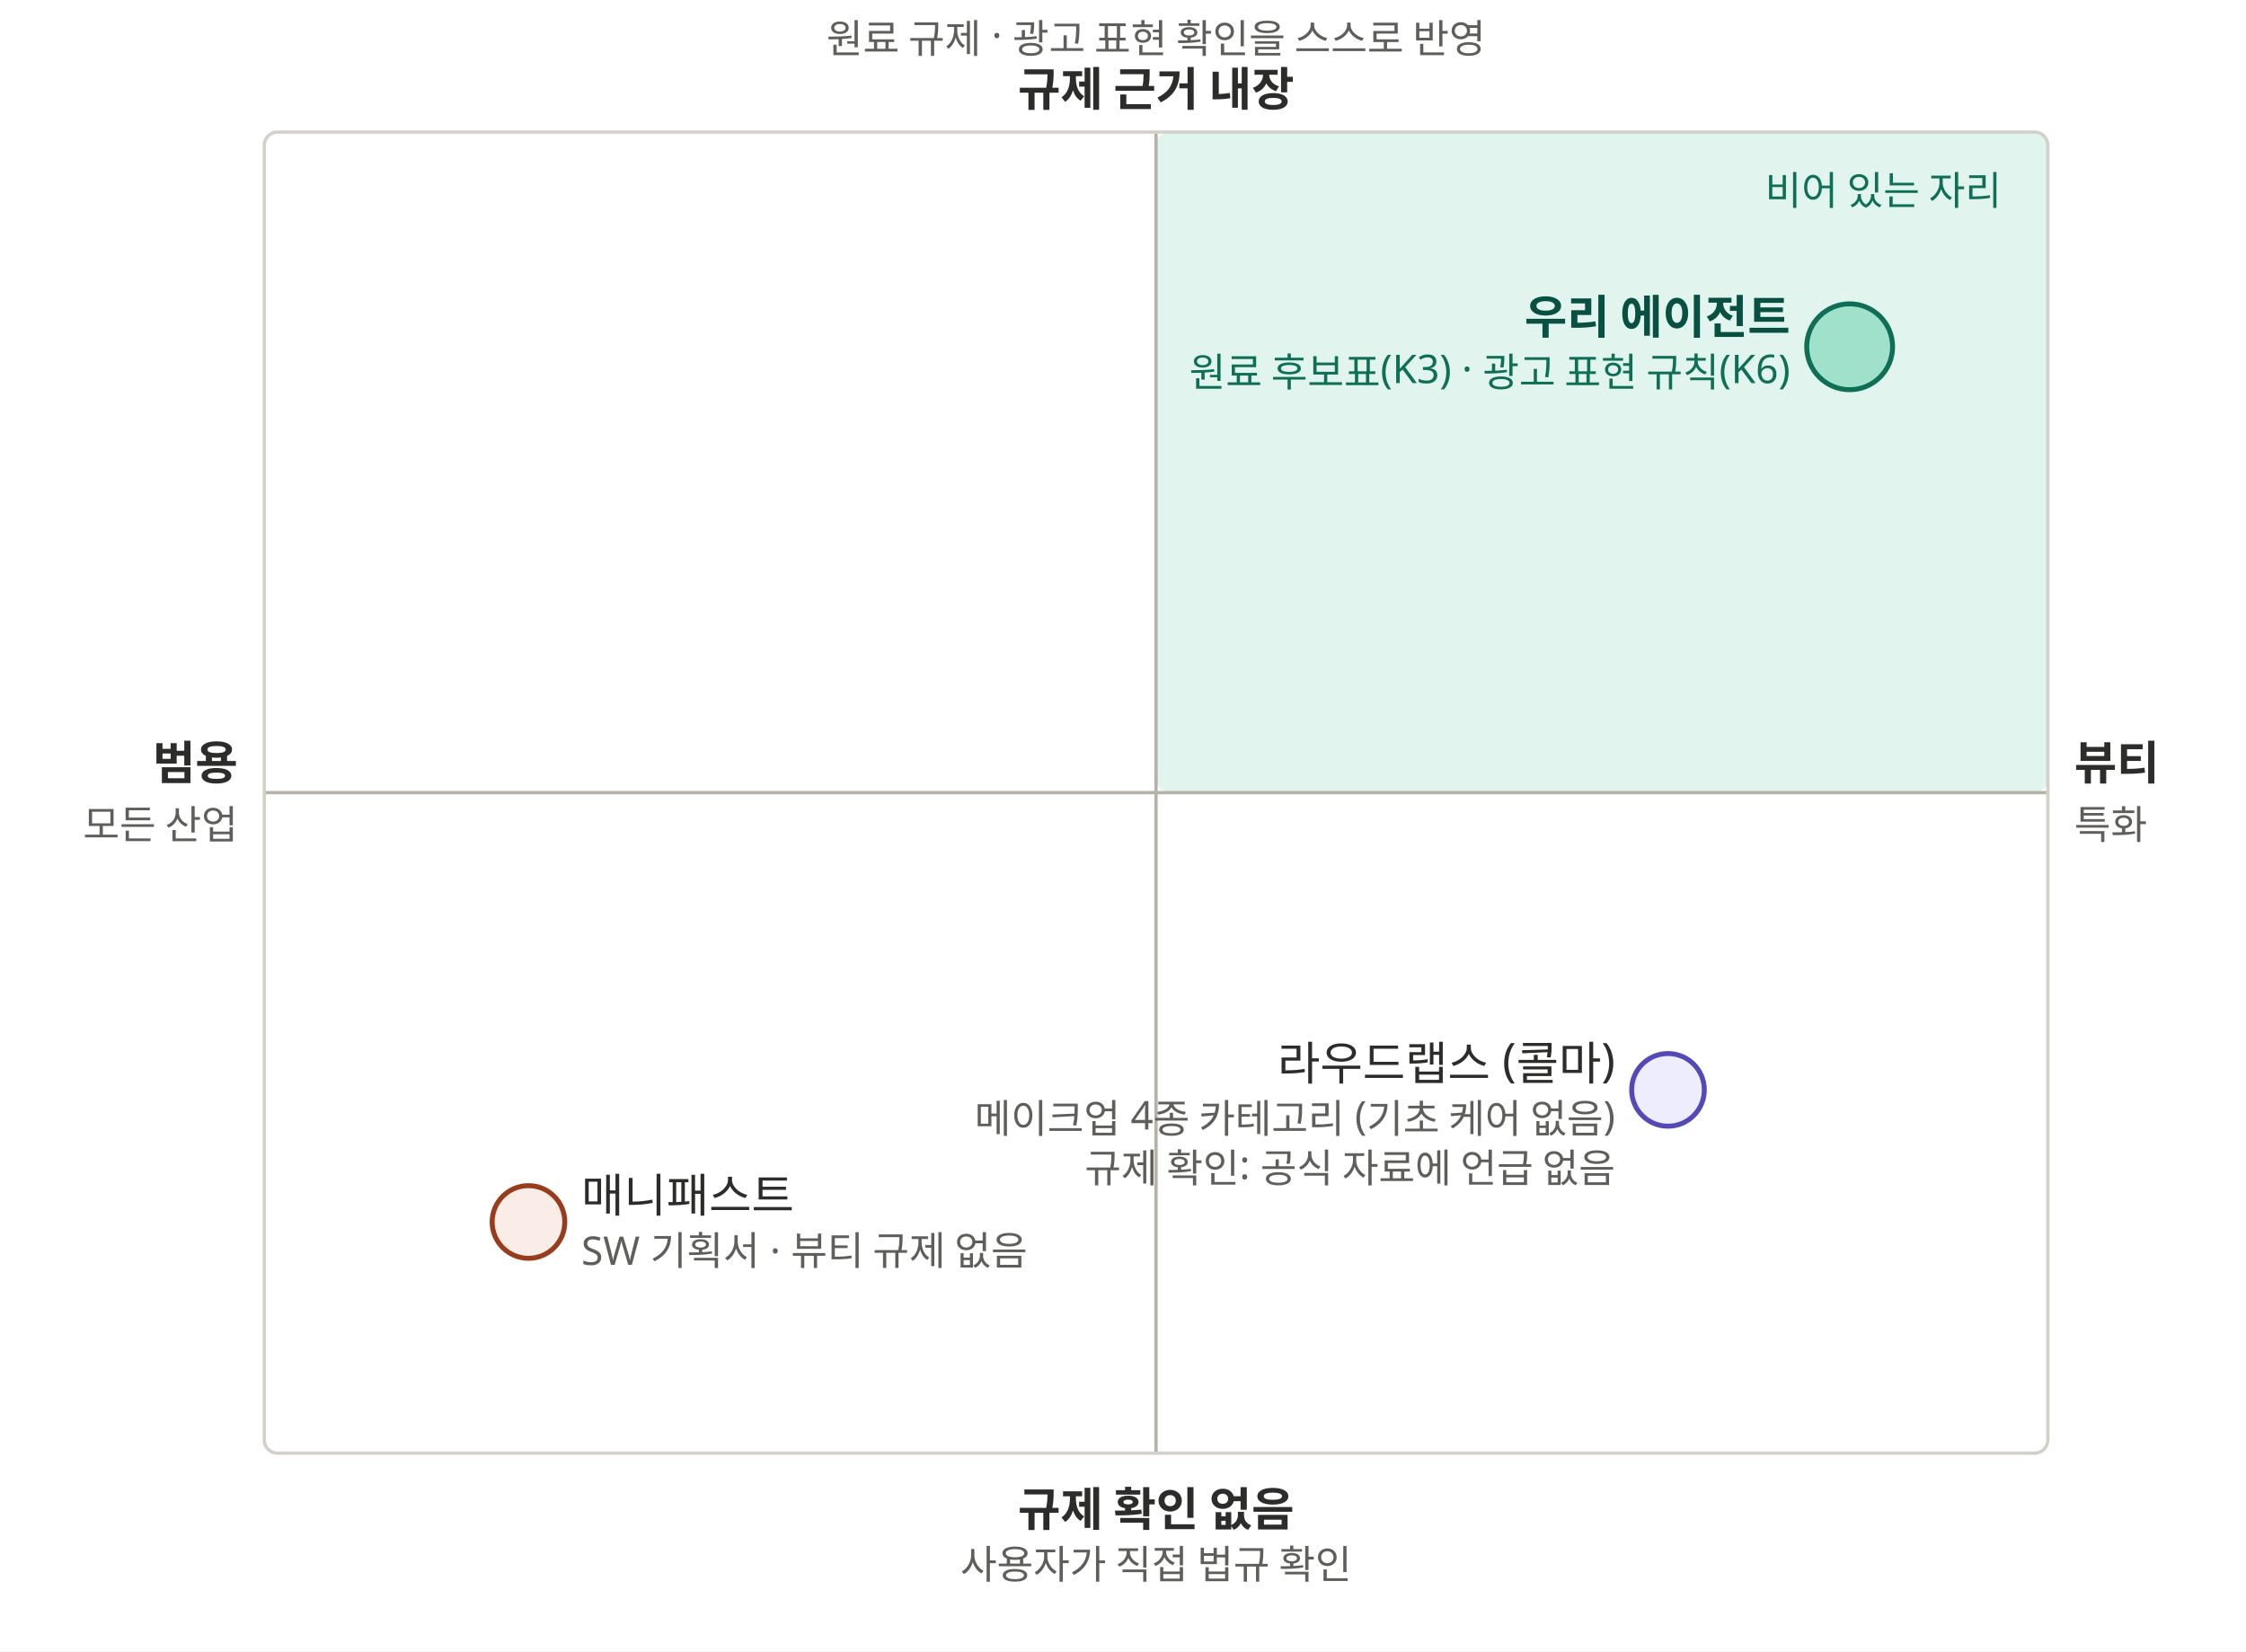
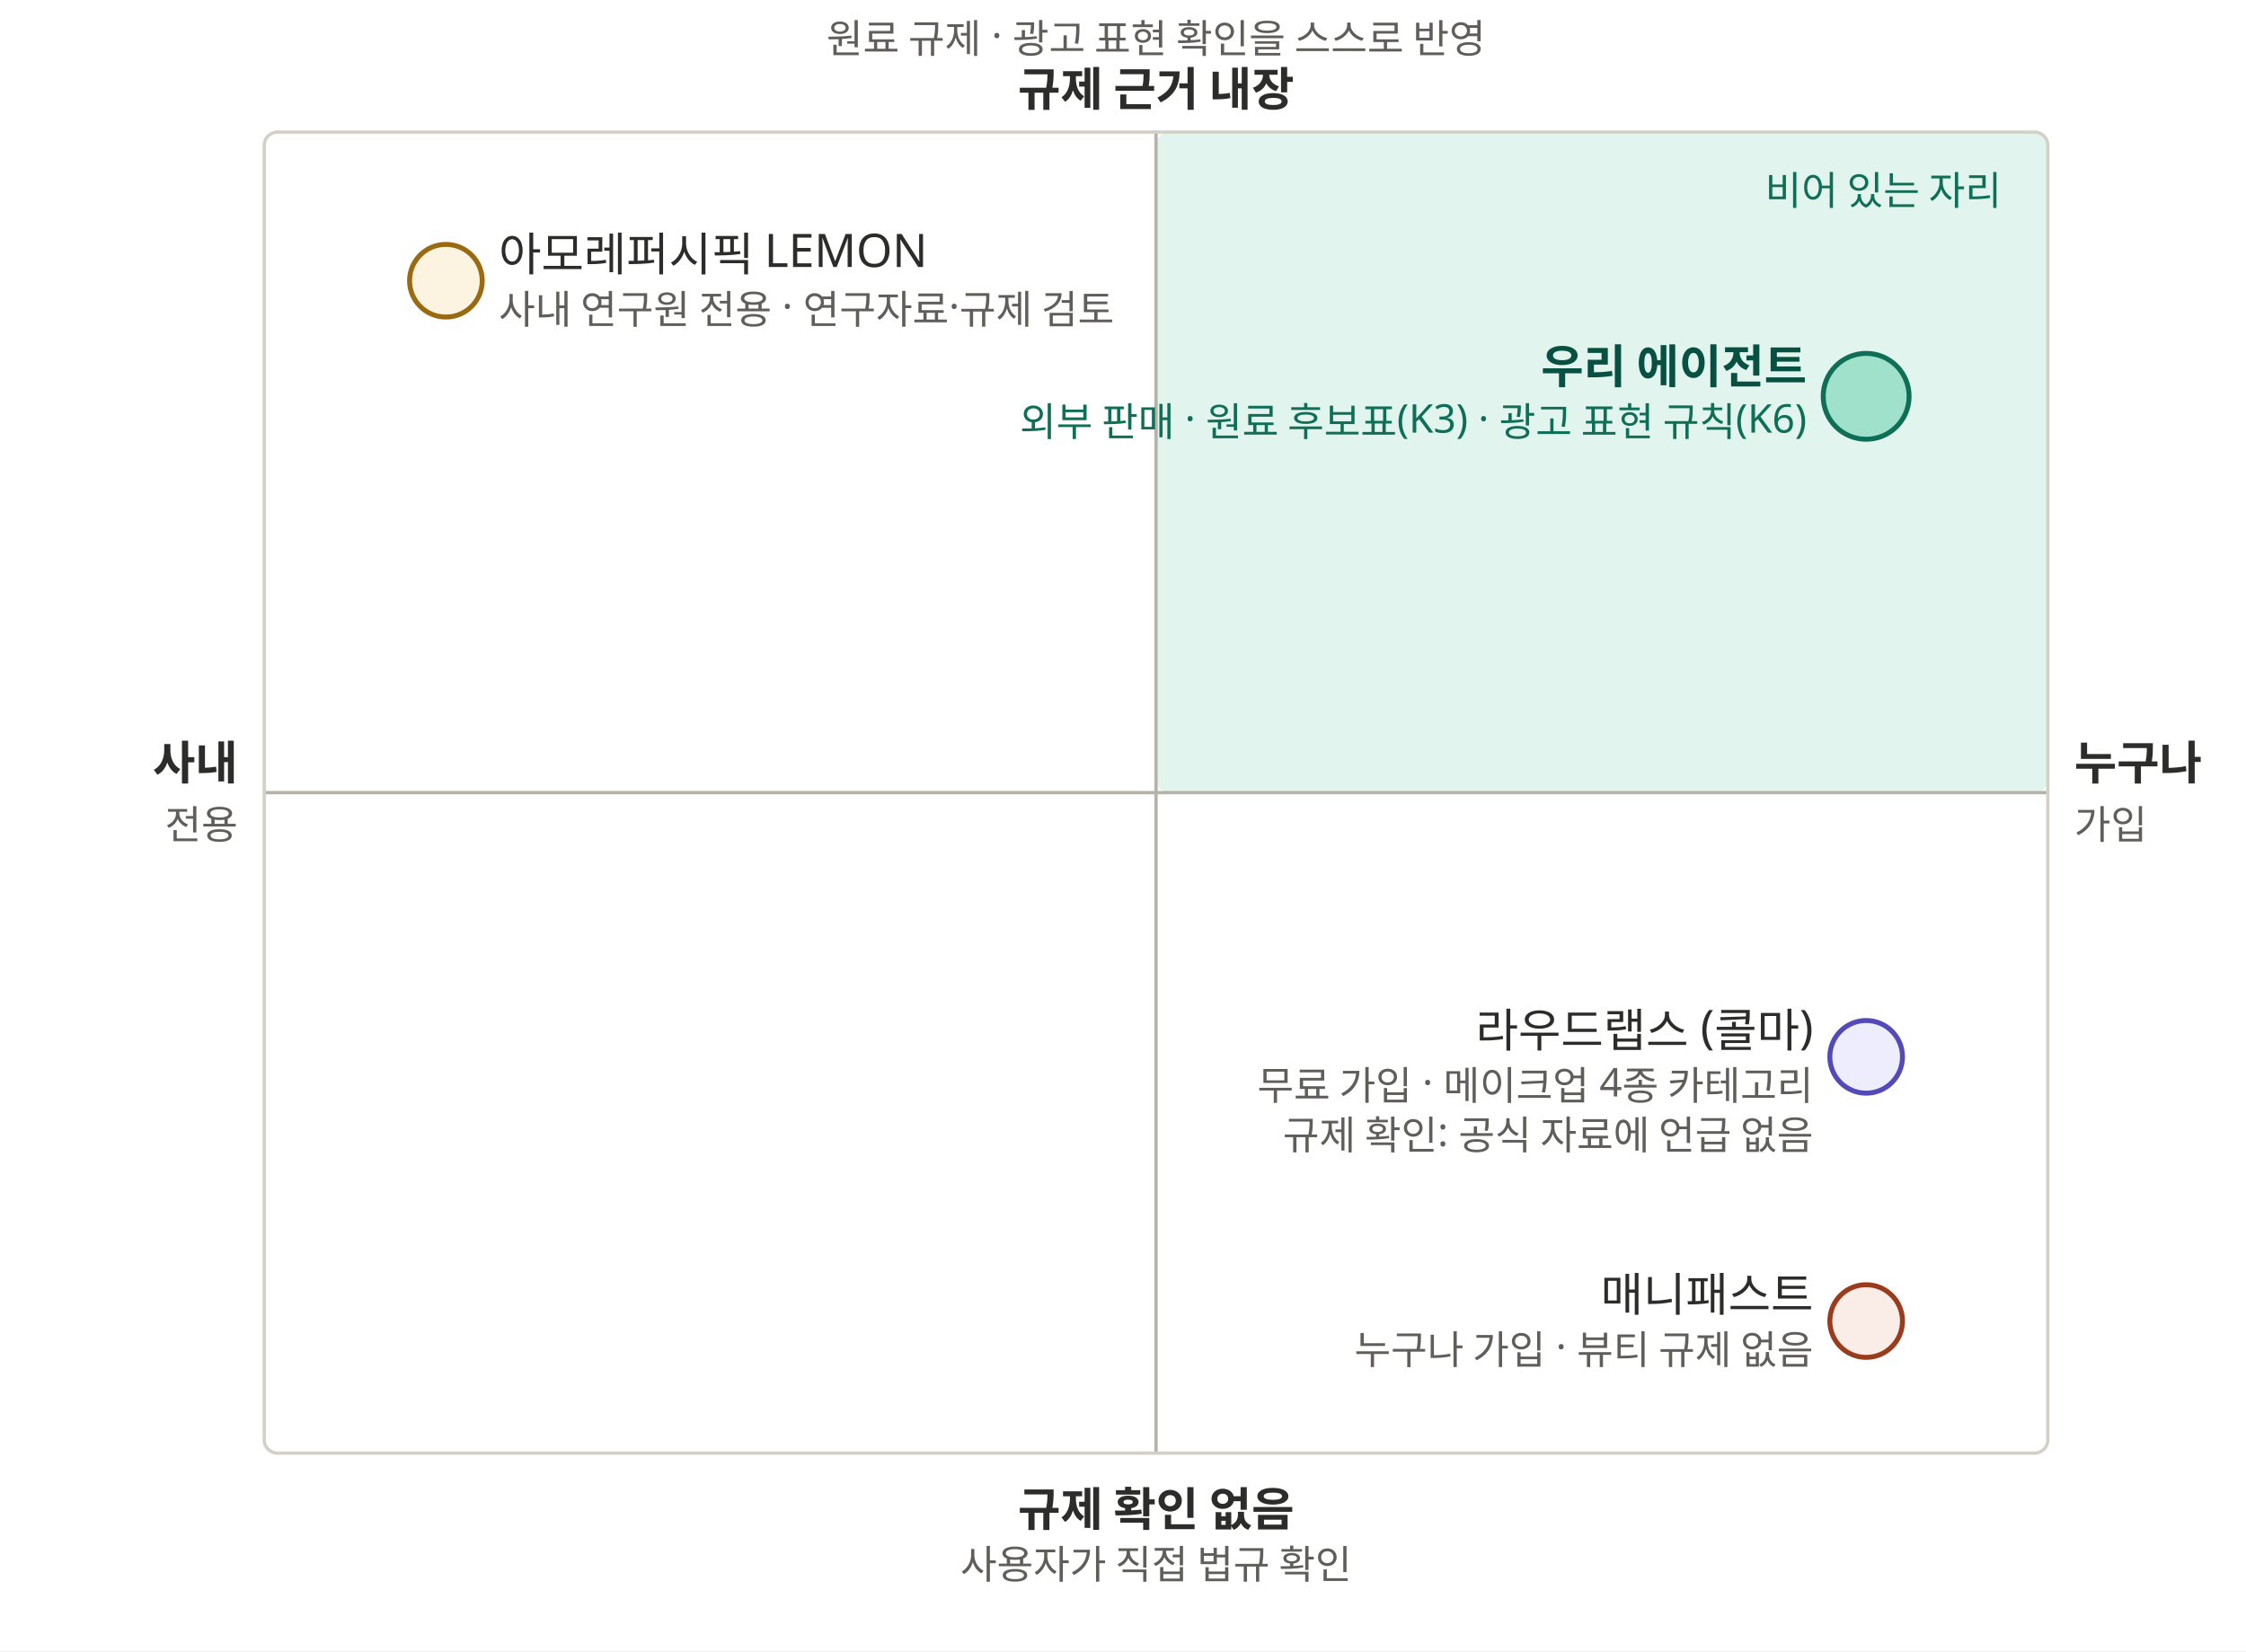
<svg xmlns="http://www.w3.org/2000/svg" viewBox="0 0 680 500" role="img" font-family="'Malgun Gothic','Apple SD Gothic Neo','Noto Sans KR',sans-serif">
  <rect width="680" height="500" fill="#FFFFFF" />
  <rect x="350" y="40" width="270" height="200" fill="#E1F5EE" rx="4" />
  <text x="606" y="62" font-size="12" fill="#0F6E56" text-anchor="end">비어 있는 자리</text>
  <line x1="80" y1="240" x2="620" y2="240" stroke="#B4B2A9" stroke-width="1" />
  <line x1="350" y1="40" x2="350" y2="440" stroke="#B4B2A9" stroke-width="1" />
  <rect x="80" y="40" width="540" height="400" fill="none" stroke="#D3D1C7" stroke-width="1" rx="4" />
  <text x="350" y="16" font-size="12" fill="#5F5E5A" text-anchor="middle">원료 규제 · 광고 표현 확인을 스스로 반영</text>
  <text x="350" y="32" font-size="14" font-weight="bold" fill="#2C2C2A" text-anchor="middle">규제 근거 내장</text>
  <text x="350" y="462" font-size="14" font-weight="bold" fill="#2C2C2A" text-anchor="middle">규제 확인 없음</text>
  <text x="350" y="478" font-size="12" fill="#5F5E5A" text-anchor="middle">사용자가 직접 법규 확인</text>
-   <text x="72" y="236" font-size="14" font-weight="bold" fill="#2C2C2A" text-anchor="end">범용</text>
-   <text x="72" y="254" font-size="12" fill="#5F5E5A" text-anchor="end">모든 산업</text>
-   <text x="628" y="236" font-size="14" font-weight="bold" fill="#2C2C2A">뷰티</text>
-   <text x="628" y="254" font-size="12" fill="#5F5E5A">특화</text>
-   <circle cx="160" cy="370" r="11" fill="#FAECE7" stroke="#993C1D" stroke-width="1.5" />
-   <text x="176" y="367" font-size="14" fill="#2C2C2A">매니패스트</text>
-   <text x="176" y="383" font-size="12" fill="#5F5E5A">SW 기획서 · 뷰티 규제 없음</text>
-   <circle cx="505" cy="330" r="11" fill="#EEEDFE" stroke="#534AB7" stroke-width="1.5" />
-   <text x="489" y="327" font-size="14" fill="#2C2C2A" text-anchor="end">라우드랩스 (콜마)</text>
-   <text x="489" y="343" font-size="12" fill="#5F5E5A" text-anchor="end">메이크업 4종 카테고리 (기초 케어 없음)</text>
-   <text x="489" y="358" font-size="12" fill="#5F5E5A" text-anchor="end">규제 확인: 공식 자료에 언급 없음</text>
-   <circle cx="560" cy="105" r="13" fill="#9FE1CB" stroke="#0F6E56" stroke-width="1.5" />
-   <text x="542" y="101" font-size="14" font-weight="bold" fill="#085041" text-anchor="end">우리 에이전트</text>
-   <text x="542" y="117" font-size="12" fill="#0F6E56" text-anchor="end">원료 후보표(K3) · 광고 표현 규칙(K6)</text>
+   <text x="72" y="236" font-size="14" font-weight="bold" fill="#2C2C2A" text-anchor="end">사내</text>
+   <text x="72" y="254" font-size="12" fill="#5F5E5A" text-anchor="end">전용</text>
+   <text x="628" y="236" font-size="14" font-weight="bold" fill="#2C2C2A">누구나</text>
+   <text x="628" y="254" font-size="12" fill="#5F5E5A">가입</text>
+   <circle cx="135" cy="85" r="11" fill="#FDF3E1" stroke="#9A6A12" stroke-width="1.5" />
+   <text x="151" y="82" font-size="14" fill="#2C2C2A">아모레퍼시픽 LEMON</text>
+   <text x="151" y="98" font-size="12" fill="#5F5E5A">사내 연구원 전용 · 연구자료·규제 검토</text>
+   <circle cx="565" cy="320" r="11" fill="#EEEDFE" stroke="#534AB7" stroke-width="1.5" />
+   <text x="549" y="317" font-size="14" fill="#2C2C2A" text-anchor="end">라우드랩스 (콜마)</text>
+   <text x="549" y="333" font-size="12" fill="#5F5E5A" text-anchor="end">무료 가입 · 메이크업 4종 카테고리</text>
+   <text x="549" y="348" font-size="12" fill="#5F5E5A" text-anchor="end">규제 확인: 공식 자료에 언급 없음</text>
+   <circle cx="565" cy="400" r="11" fill="#FAECE7" stroke="#993C1D" stroke-width="1.5" />
+   <text x="549" y="397" font-size="14" fill="#2C2C2A" text-anchor="end">매니패스트</text>
+   <text x="549" y="413" font-size="12" fill="#5F5E5A" text-anchor="end">누구나 가입 · 뷰티 규제 없음</text>
+   <circle cx="565" cy="120" r="13" fill="#9FE1CB" stroke="#0F6E56" stroke-width="1.5" />
+   <text x="547" y="116" font-size="14" font-weight="bold" fill="#085041" text-anchor="end">우리 에이전트</text>
+   <text x="547" y="132" font-size="12" fill="#0F6E56" text-anchor="end">외부 판매 · 원료 후보표(K3) · 광고 표현 규칙(K6)</text>
</svg>
